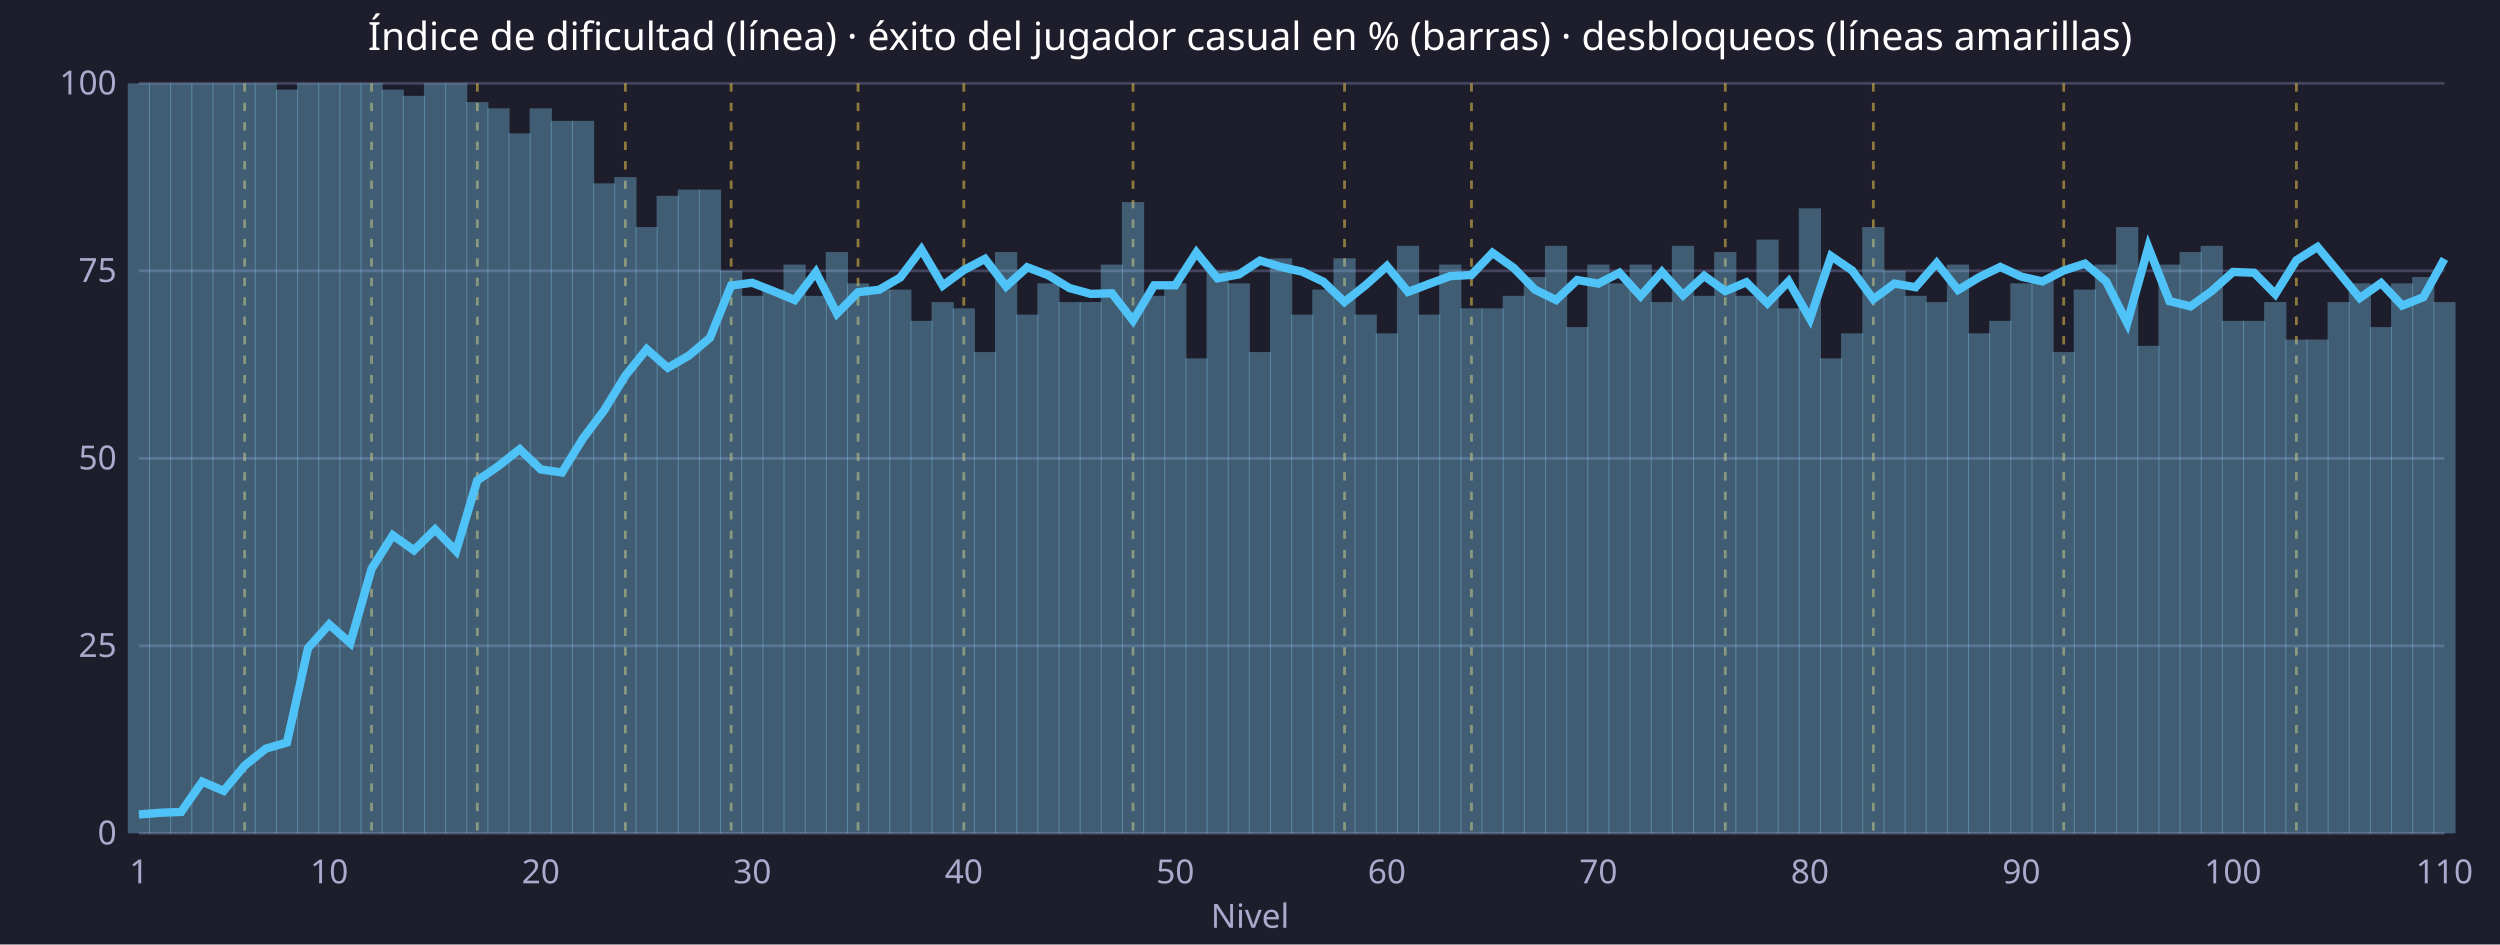
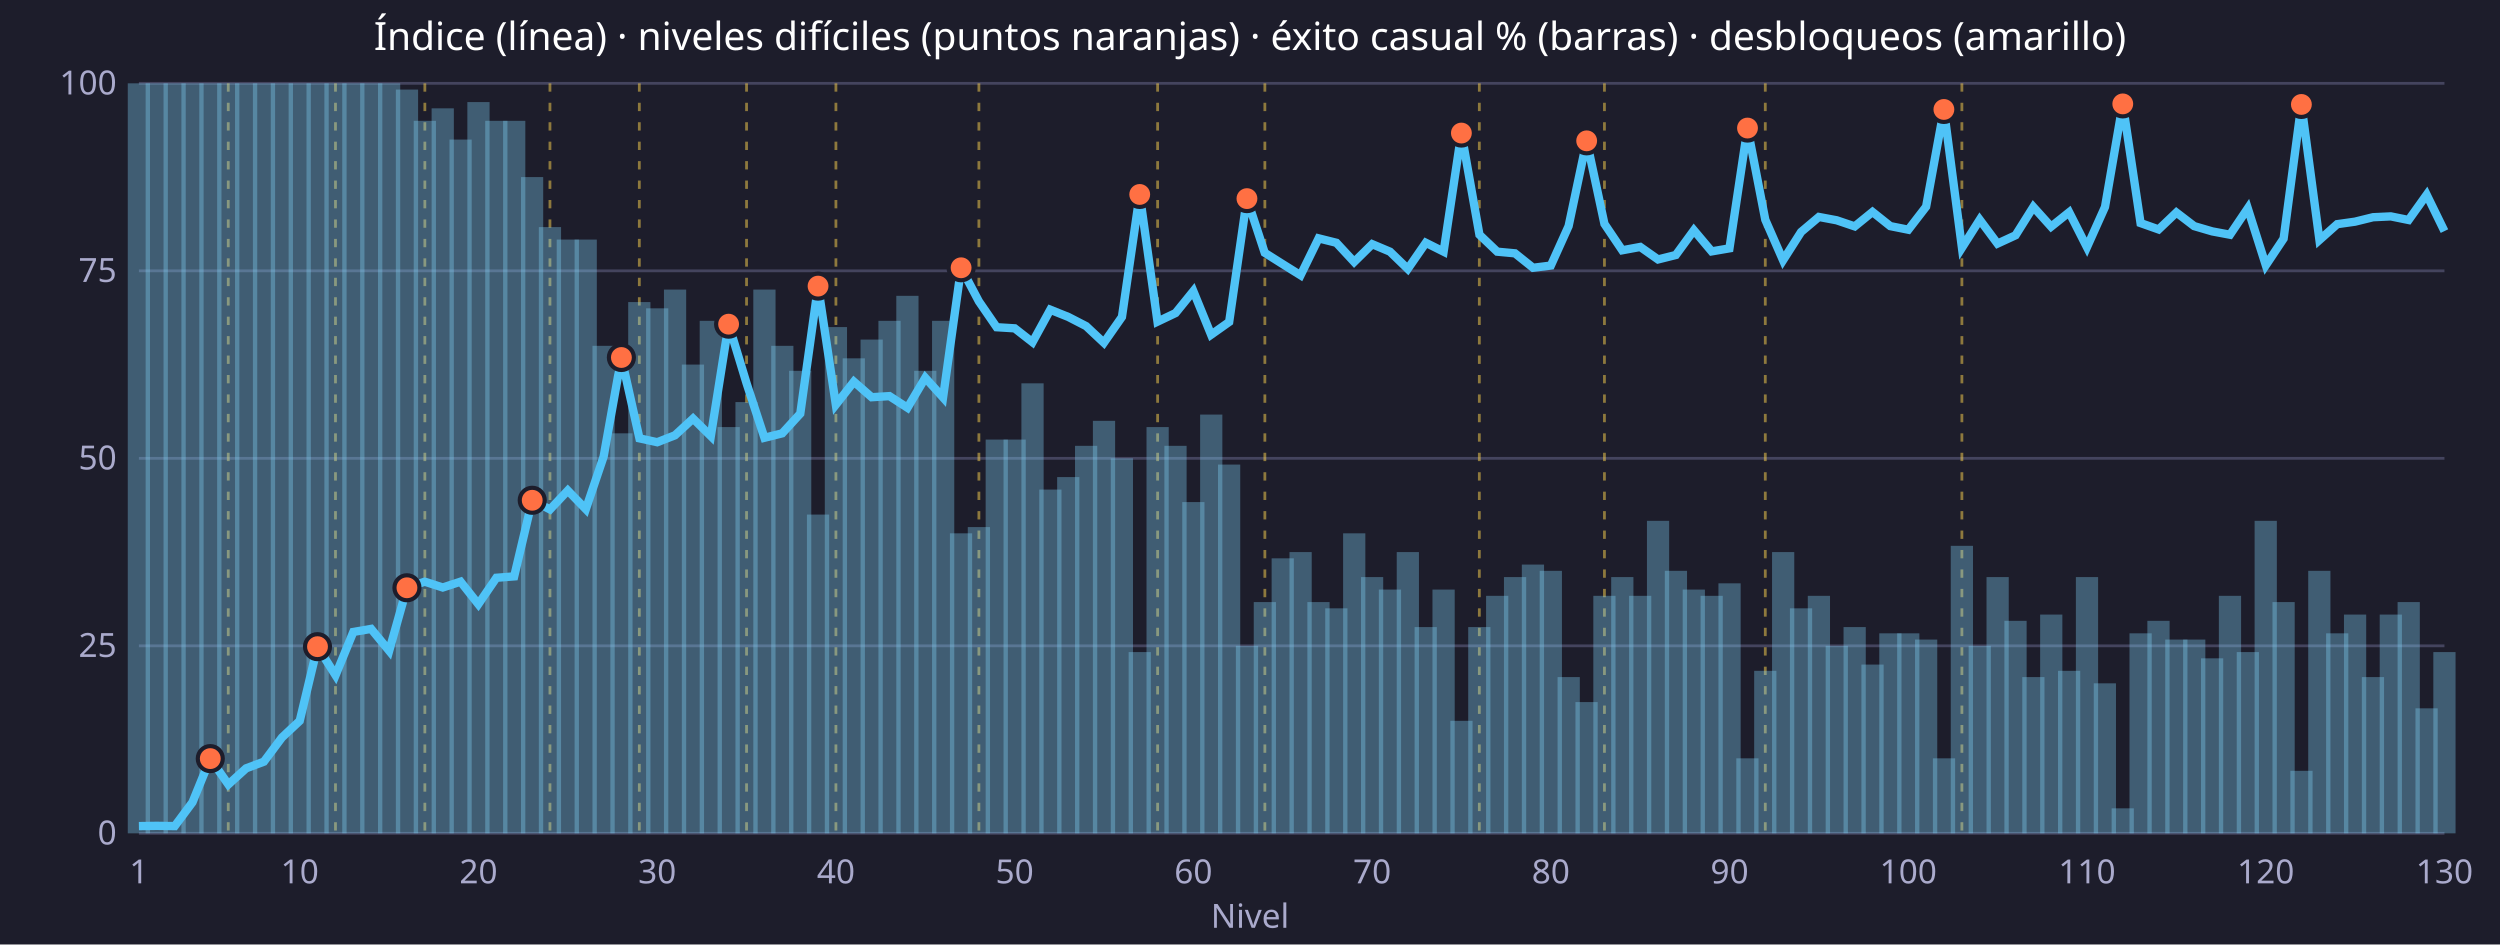
<svg xmlns="http://www.w3.org/2000/svg" width="900" height="340" font-family="sans-serif" font-size="12" fill="#aaaacc">
  <rect width="900" height="340" fill="#1d1d2b" />
  <line x1="50" x2="880" y1="300" y2="300" stroke="#44445e" />
  <text x="42" y="304" text-anchor="end">0</text>
  <line x1="50" x2="880" y1="232.5" y2="232.5" stroke="#44445e" />
  <text x="42" y="236.5" text-anchor="end">25</text>
  <line x1="50" x2="880" y1="165" y2="165" stroke="#44445e" />
  <text x="42" y="169" text-anchor="end">50</text>
  <line x1="50" x2="880" y1="97.5" y2="97.5" stroke="#44445e" />
  <text x="42" y="101.5" text-anchor="end">75</text>
  <line x1="50" x2="880" y1="30" y2="30" stroke="#44445e" />
  <text x="42" y="34" text-anchor="end">100</text>
-   <line x1="88.073" x2="88.073" y1="30" y2="300" stroke="#ffd54f" stroke-dasharray="3 4" opacity="0.5" />
-   <line x1="133.761" x2="133.761" y1="30" y2="300" stroke="#ffd54f" stroke-dasharray="3 4" opacity="0.5" />
-   <line x1="171.835" x2="171.835" y1="30" y2="300" stroke="#ffd54f" stroke-dasharray="3 4" opacity="0.5" />
-   <line x1="225.138" x2="225.138" y1="30" y2="300" stroke="#ffd54f" stroke-dasharray="3 4" opacity="0.5" />
-   <line x1="263.211" x2="263.211" y1="30" y2="300" stroke="#ffd54f" stroke-dasharray="3 4" opacity="0.5" />
-   <line x1="308.899" x2="308.899" y1="30" y2="300" stroke="#ffd54f" stroke-dasharray="3 4" opacity="0.5" />
-   <line x1="346.972" x2="346.972" y1="30" y2="300" stroke="#ffd54f" stroke-dasharray="3 4" opacity="0.5" />
-   <line x1="407.89" x2="407.89" y1="30" y2="300" stroke="#ffd54f" stroke-dasharray="3 4" opacity="0.5" />
-   <line x1="484.037" x2="484.037" y1="30" y2="300" stroke="#ffd54f" stroke-dasharray="3 4" opacity="0.5" />
-   <line x1="529.725" x2="529.725" y1="30" y2="300" stroke="#ffd54f" stroke-dasharray="3 4" opacity="0.5" />
-   <line x1="621.101" x2="621.101" y1="30" y2="300" stroke="#ffd54f" stroke-dasharray="3 4" opacity="0.5" />
-   <line x1="674.404" x2="674.404" y1="30" y2="300" stroke="#ffd54f" stroke-dasharray="3 4" opacity="0.5" />
-   <line x1="742.936" x2="742.936" y1="30" y2="300" stroke="#ffd54f" stroke-dasharray="3 4" opacity="0.5" />
-   <line x1="826.697" x2="826.697" y1="30" y2="300" stroke="#ffd54f" stroke-dasharray="3 4" opacity="0.5" />
+   <line x1="82.171" x2="82.171" y1="30" y2="300" stroke="#ffd54f" stroke-dasharray="3 4" opacity="0.5" />
+   <line x1="120.775" x2="120.775" y1="30" y2="300" stroke="#ffd54f" stroke-dasharray="3 4" opacity="0.5" />
+   <line x1="152.946" x2="152.946" y1="30" y2="300" stroke="#ffd54f" stroke-dasharray="3 4" opacity="0.5" />
+   <line x1="197.984" x2="197.984" y1="30" y2="300" stroke="#ffd54f" stroke-dasharray="3 4" opacity="0.5" />
+   <line x1="230.155" x2="230.155" y1="30" y2="300" stroke="#ffd54f" stroke-dasharray="3 4" opacity="0.5" />
+   <line x1="268.76" x2="268.76" y1="30" y2="300" stroke="#ffd54f" stroke-dasharray="3 4" opacity="0.5" />
+   <line x1="300.93" x2="300.93" y1="30" y2="300" stroke="#ffd54f" stroke-dasharray="3 4" opacity="0.5" />
+   <line x1="352.403" x2="352.403" y1="30" y2="300" stroke="#ffd54f" stroke-dasharray="3 4" opacity="0.5" />
+   <line x1="416.744" x2="416.744" y1="30" y2="300" stroke="#ffd54f" stroke-dasharray="3 4" opacity="0.5" />
+   <line x1="455.349" x2="455.349" y1="30" y2="300" stroke="#ffd54f" stroke-dasharray="3 4" opacity="0.5" />
+   <line x1="532.558" x2="532.558" y1="30" y2="300" stroke="#ffd54f" stroke-dasharray="3 4" opacity="0.5" />
+   <line x1="577.597" x2="577.597" y1="30" y2="300" stroke="#ffd54f" stroke-dasharray="3 4" opacity="0.5" />
+   <line x1="635.504" x2="635.504" y1="30" y2="300" stroke="#ffd54f" stroke-dasharray="3 4" opacity="0.5" />
+   <line x1="706.279" x2="706.279" y1="30" y2="300" stroke="#ffd54f" stroke-dasharray="3 4" opacity="0.5" />
  <rect x="46" y="30" width="8" height="270" fill="#81d4fa" opacity="0.35" />
-   <rect x="53.615" y="30" width="8" height="270" fill="#81d4fa" opacity="0.35" />
-   <rect x="61.229" y="30" width="8" height="270" fill="#81d4fa" opacity="0.35" />
-   <rect x="68.844" y="30" width="8" height="270" fill="#81d4fa" opacity="0.35" />
-   <rect x="76.459" y="30" width="8" height="270" fill="#81d4fa" opacity="0.35" />
-   <rect x="84.073" y="30" width="8" height="270" fill="#81d4fa" opacity="0.35" />
-   <rect x="91.688" y="30" width="8" height="270" fill="#81d4fa" opacity="0.35" />
-   <rect x="99.303" y="32.25" width="8" height="267.75" fill="#81d4fa" opacity="0.35" />
-   <rect x="106.917" y="30" width="8" height="270" fill="#81d4fa" opacity="0.35" />
-   <rect x="114.532" y="30" width="8" height="270" fill="#81d4fa" opacity="0.35" />
-   <rect x="122.147" y="30" width="8" height="270" fill="#81d4fa" opacity="0.35" />
-   <rect x="129.761" y="30" width="8" height="270" fill="#81d4fa" opacity="0.35" />
-   <rect x="137.376" y="32.25" width="8" height="267.75" fill="#81d4fa" opacity="0.35" />
-   <rect x="144.991" y="34.5" width="8" height="265.5" fill="#81d4fa" opacity="0.35" />
-   <rect x="152.606" y="30" width="8" height="270" fill="#81d4fa" opacity="0.35" />
-   <rect x="160.22" y="30" width="8" height="270" fill="#81d4fa" opacity="0.35" />
-   <rect x="167.835" y="36.75" width="8" height="263.25" fill="#81d4fa" opacity="0.35" />
-   <rect x="175.45" y="39" width="8" height="261" fill="#81d4fa" opacity="0.35" />
-   <rect x="183.064" y="48" width="8" height="252" fill="#81d4fa" opacity="0.35" />
-   <rect x="190.679" y="39" width="8" height="261" fill="#81d4fa" opacity="0.35" />
-   <rect x="198.294" y="43.5" width="8" height="256.5" fill="#81d4fa" opacity="0.35" />
-   <rect x="205.908" y="43.5" width="8" height="256.5" fill="#81d4fa" opacity="0.35" />
-   <rect x="213.523" y="66" width="8" height="234" fill="#81d4fa" opacity="0.35" />
-   <rect x="221.138" y="63.75" width="8" height="236.25" fill="#81d4fa" opacity="0.35" />
-   <rect x="228.752" y="81.75" width="8" height="218.25" fill="#81d4fa" opacity="0.35" />
-   <rect x="236.367" y="70.5" width="8" height="229.5" fill="#81d4fa" opacity="0.35" />
-   <rect x="243.982" y="68.25" width="8" height="231.75" fill="#81d4fa" opacity="0.35" />
-   <rect x="251.596" y="68.25" width="8" height="231.75" fill="#81d4fa" opacity="0.35" />
-   <rect x="259.211" y="97.5" width="8" height="202.5" fill="#81d4fa" opacity="0.35" />
-   <rect x="266.826" y="106.5" width="8" height="193.5" fill="#81d4fa" opacity="0.35" />
-   <rect x="274.44" y="104.25" width="8" height="195.75" fill="#81d4fa" opacity="0.35" />
-   <rect x="282.055" y="95.25" width="8" height="204.75" fill="#81d4fa" opacity="0.35" />
-   <rect x="289.67" y="106.5" width="8" height="193.5" fill="#81d4fa" opacity="0.35" />
-   <rect x="297.284" y="90.75" width="8" height="209.25" fill="#81d4fa" opacity="0.35" />
-   <rect x="304.899" y="102" width="8" height="198" fill="#81d4fa" opacity="0.35" />
-   <rect x="312.514" y="104.25" width="8" height="195.75" fill="#81d4fa" opacity="0.35" />
-   <rect x="320.128" y="104.25" width="8" height="195.75" fill="#81d4fa" opacity="0.35" />
-   <rect x="327.743" y="115.5" width="8" height="184.5" fill="#81d4fa" opacity="0.35" />
-   <rect x="335.358" y="108.75" width="8" height="191.25" fill="#81d4fa" opacity="0.35" />
-   <rect x="342.972" y="111" width="8" height="189" fill="#81d4fa" opacity="0.35" />
-   <rect x="350.587" y="126.75" width="8" height="173.25" fill="#81d4fa" opacity="0.35" />
-   <rect x="358.202" y="90.75" width="8" height="209.25" fill="#81d4fa" opacity="0.35" />
-   <rect x="365.817" y="113.25" width="8" height="186.75" fill="#81d4fa" opacity="0.35" />
-   <rect x="373.431" y="102" width="8" height="198" fill="#81d4fa" opacity="0.35" />
-   <rect x="381.046" y="108.75" width="8" height="191.25" fill="#81d4fa" opacity="0.35" />
-   <rect x="388.661" y="108.75" width="8" height="191.25" fill="#81d4fa" opacity="0.35" />
-   <rect x="396.275" y="95.25" width="8" height="204.75" fill="#81d4fa" opacity="0.35" />
-   <rect x="403.89" y="72.75" width="8" height="227.25" fill="#81d4fa" opacity="0.35" />
-   <rect x="411.505" y="106.5" width="8" height="193.5" fill="#81d4fa" opacity="0.35" />
-   <rect x="419.119" y="102" width="8" height="198" fill="#81d4fa" opacity="0.35" />
-   <rect x="426.734" y="129" width="8" height="171" fill="#81d4fa" opacity="0.35" />
-   <rect x="434.349" y="97.5" width="8" height="202.5" fill="#81d4fa" opacity="0.35" />
-   <rect x="441.963" y="102" width="8" height="198" fill="#81d4fa" opacity="0.35" />
-   <rect x="449.578" y="126.75" width="8" height="173.25" fill="#81d4fa" opacity="0.35" />
-   <rect x="457.193" y="93" width="8" height="207" fill="#81d4fa" opacity="0.35" />
-   <rect x="464.807" y="113.25" width="8" height="186.75" fill="#81d4fa" opacity="0.35" />
-   <rect x="472.422" y="104.25" width="8" height="195.75" fill="#81d4fa" opacity="0.35" />
-   <rect x="480.037" y="93" width="8" height="207" fill="#81d4fa" opacity="0.35" />
-   <rect x="487.651" y="113.25" width="8" height="186.75" fill="#81d4fa" opacity="0.35" />
-   <rect x="495.266" y="120" width="8" height="180" fill="#81d4fa" opacity="0.35" />
-   <rect x="502.881" y="88.5" width="8" height="211.5" fill="#81d4fa" opacity="0.35" />
-   <rect x="510.495" y="113.25" width="8" height="186.75" fill="#81d4fa" opacity="0.35" />
-   <rect x="518.11" y="95.25" width="8" height="204.75" fill="#81d4fa" opacity="0.35" />
-   <rect x="525.725" y="111" width="8" height="189" fill="#81d4fa" opacity="0.35" />
-   <rect x="533.339" y="111" width="8" height="189" fill="#81d4fa" opacity="0.35" />
-   <rect x="540.954" y="106.5" width="8" height="193.5" fill="#81d4fa" opacity="0.35" />
-   <rect x="548.569" y="99.75" width="8" height="200.25" fill="#81d4fa" opacity="0.35" />
-   <rect x="556.183" y="88.5" width="8" height="211.5" fill="#81d4fa" opacity="0.35" />
-   <rect x="563.798" y="117.75" width="8" height="182.25" fill="#81d4fa" opacity="0.35" />
-   <rect x="571.413" y="95.25" width="8" height="204.75" fill="#81d4fa" opacity="0.35" />
-   <rect x="579.028" y="102" width="8" height="198" fill="#81d4fa" opacity="0.35" />
-   <rect x="586.642" y="95.25" width="8" height="204.75" fill="#81d4fa" opacity="0.35" />
-   <rect x="594.257" y="108.75" width="8" height="191.25" fill="#81d4fa" opacity="0.35" />
-   <rect x="601.872" y="88.5" width="8" height="211.5" fill="#81d4fa" opacity="0.35" />
-   <rect x="609.486" y="106.5" width="8" height="193.5" fill="#81d4fa" opacity="0.35" />
-   <rect x="617.101" y="90.75" width="8" height="209.25" fill="#81d4fa" opacity="0.35" />
-   <rect x="624.716" y="106.5" width="8" height="193.5" fill="#81d4fa" opacity="0.35" />
-   <rect x="632.33" y="86.25" width="8" height="213.75" fill="#81d4fa" opacity="0.35" />
-   <rect x="639.945" y="111" width="8" height="189" fill="#81d4fa" opacity="0.35" />
-   <rect x="647.56" y="75" width="8" height="225" fill="#81d4fa" opacity="0.35" />
-   <rect x="655.174" y="129" width="8" height="171" fill="#81d4fa" opacity="0.35" />
-   <rect x="662.789" y="120" width="8" height="180" fill="#81d4fa" opacity="0.35" />
-   <rect x="670.404" y="81.75" width="8" height="218.25" fill="#81d4fa" opacity="0.35" />
-   <rect x="678.018" y="97.5" width="8" height="202.5" fill="#81d4fa" opacity="0.35" />
-   <rect x="685.633" y="106.5" width="8" height="193.5" fill="#81d4fa" opacity="0.35" />
-   <rect x="693.248" y="108.75" width="8" height="191.25" fill="#81d4fa" opacity="0.35" />
-   <rect x="700.862" y="95.25" width="8" height="204.75" fill="#81d4fa" opacity="0.35" />
-   <rect x="708.477" y="120" width="8" height="180" fill="#81d4fa" opacity="0.35" />
-   <rect x="716.092" y="115.5" width="8" height="184.5" fill="#81d4fa" opacity="0.35" />
-   <rect x="723.706" y="102" width="8" height="198" fill="#81d4fa" opacity="0.35" />
-   <rect x="731.321" y="99.75" width="8" height="200.25" fill="#81d4fa" opacity="0.35" />
-   <rect x="738.936" y="126.75" width="8" height="173.25" fill="#81d4fa" opacity="0.35" />
-   <rect x="746.55" y="104.25" width="8" height="195.75" fill="#81d4fa" opacity="0.35" />
-   <rect x="754.165" y="95.25" width="8" height="204.75" fill="#81d4fa" opacity="0.35" />
-   <rect x="761.78" y="81.75" width="8" height="218.25" fill="#81d4fa" opacity="0.35" />
-   <rect x="769.394" y="124.5" width="8" height="175.5" fill="#81d4fa" opacity="0.35" />
-   <rect x="777.009" y="95.25" width="8" height="204.75" fill="#81d4fa" opacity="0.35" />
-   <rect x="784.624" y="90.75" width="8" height="209.25" fill="#81d4fa" opacity="0.35" />
-   <rect x="792.239" y="88.5" width="8" height="211.5" fill="#81d4fa" opacity="0.35" />
-   <rect x="799.853" y="115.5" width="8" height="184.5" fill="#81d4fa" opacity="0.35" />
-   <rect x="807.468" y="115.5" width="8" height="184.5" fill="#81d4fa" opacity="0.35" />
-   <rect x="815.083" y="108.75" width="8" height="191.25" fill="#81d4fa" opacity="0.35" />
-   <rect x="822.697" y="122.25" width="8" height="177.75" fill="#81d4fa" opacity="0.35" />
-   <rect x="830.312" y="122.25" width="8" height="177.75" fill="#81d4fa" opacity="0.35" />
-   <rect x="837.927" y="108.75" width="8" height="191.25" fill="#81d4fa" opacity="0.35" />
-   <rect x="845.541" y="102" width="8" height="198" fill="#81d4fa" opacity="0.35" />
-   <rect x="853.156" y="117.75" width="8" height="182.25" fill="#81d4fa" opacity="0.35" />
-   <rect x="860.771" y="102" width="8" height="198" fill="#81d4fa" opacity="0.35" />
-   <rect x="868.385" y="99.75" width="8" height="200.25" fill="#81d4fa" opacity="0.35" />
-   <rect x="876" y="108.75" width="8" height="191.25" fill="#81d4fa" opacity="0.35" />
-   <polyline points="50.0,293.2 57.6,292.6 65.2,292.3 72.8,281.4 80.5,284.7 88.1,275.6 95.7,269.5 103.3,267.3 110.9,233.3 118.5,224.8 126.1,231.5 133.8,204.7 141.4,192.7 149.0,198.1 156.6,190.6 164.2,198.4 171.8,173.0 179.4,167.8 187.1,161.7 194.7,169.0 202.3,170.1 209.9,157.8 217.5,147.7 225.1,135.3 232.8,125.7 240.4,132.4 248.0,128.0 255.6,121.6 263.2,102.8 270.8,101.8 278.4,104.8 286.1,108.0 293.7,98.0 301.3,112.9 308.9,105.2 316.5,104.3 324.1,99.9 331.7,89.8 339.4,102.8 347.0,97.2 354.6,93.2 362.2,103.1 369.8,96.2 377.4,99.1 385.0,103.7 392.7,105.8 400.3,105.6 407.9,115.4 415.5,102.7 423.1,102.7 430.7,90.9 438.3,100.2 446.0,98.8 453.6,93.8 461.2,96.1 468.8,97.8 476.4,101.4 484.0,108.7 491.7,102.6 499.3,95.8 506.9,105.1 514.5,102.2 522.1,99.4 529.7,99.0 537.3,91.0 545.0,96.5 552.6,104.3 560.2,108.0 567.8,100.8 575.4,102.1 583.0,98.2 590.6,106.6 598.3,97.9 605.9,106.3 613.5,99.3 621.1,104.8 628.7,101.6 636.3,109.2 643.9,101.3 651.6,114.8 659.2,92.2 666.8,97.4 674.4,107.7 682.0,102.1 689.6,103.4 697.2,94.7 704.9,104.4 712.5,99.8 720.1,96.1 727.7,99.6 735.3,101.3 742.9,97.4 750.6,94.9 758.2,101.3 765.8,116.3 773.4,89.0 781.0,108.4 788.6,110.3 796.2,104.8 803.9,97.9 811.5,98.2 819.1,105.9 826.7,93.7 834.3,88.9 841.9,98.0 849.5,107.3 857.2,101.9 864.8,110.0 872.4,107.0 880.0,93.2" fill="none" stroke="#4fc3f7" stroke-width="3" />
+   <rect x="52.434" y="30" width="8" height="270" fill="#81d4fa" opacity="0.35" />
+   <rect x="58.868" y="30" width="8" height="270" fill="#81d4fa" opacity="0.35" />
+   <rect x="65.302" y="30" width="8" height="270" fill="#81d4fa" opacity="0.35" />
+   <rect x="71.736" y="30" width="8" height="270" fill="#81d4fa" opacity="0.35" />
+   <rect x="78.171" y="30" width="8" height="270" fill="#81d4fa" opacity="0.35" />
+   <rect x="84.605" y="30" width="8" height="270" fill="#81d4fa" opacity="0.35" />
+   <rect x="91.039" y="30" width="8" height="270" fill="#81d4fa" opacity="0.35" />
+   <rect x="97.473" y="30" width="8" height="270" fill="#81d4fa" opacity="0.35" />
+   <rect x="103.907" y="30" width="8" height="270" fill="#81d4fa" opacity="0.35" />
+   <rect x="110.341" y="30" width="8" height="270" fill="#81d4fa" opacity="0.35" />
+   <rect x="116.775" y="30" width="8" height="270" fill="#81d4fa" opacity="0.35" />
+   <rect x="123.209" y="30" width="8" height="270" fill="#81d4fa" opacity="0.35" />
+   <rect x="129.643" y="30" width="8" height="270" fill="#81d4fa" opacity="0.35" />
+   <rect x="136.078" y="30" width="8" height="270" fill="#81d4fa" opacity="0.35" />
+   <rect x="142.512" y="32.25" width="8" height="267.75" fill="#81d4fa" opacity="0.35" />
+   <rect x="148.946" y="43.5" width="8" height="256.5" fill="#81d4fa" opacity="0.35" />
+   <rect x="155.38" y="39" width="8" height="261" fill="#81d4fa" opacity="0.35" />
+   <rect x="161.814" y="50.25" width="8" height="249.75" fill="#81d4fa" opacity="0.35" />
+   <rect x="168.248" y="36.75" width="8" height="263.25" fill="#81d4fa" opacity="0.35" />
+   <rect x="174.682" y="43.5" width="8" height="256.5" fill="#81d4fa" opacity="0.35" />
+   <rect x="181.116" y="43.5" width="8" height="256.5" fill="#81d4fa" opacity="0.35" />
+   <rect x="187.55" y="63.75" width="8" height="236.25" fill="#81d4fa" opacity="0.35" />
+   <rect x="193.984" y="81.75" width="8" height="218.25" fill="#81d4fa" opacity="0.35" />
+   <rect x="200.419" y="86.25" width="8" height="213.75" fill="#81d4fa" opacity="0.35" />
+   <rect x="206.853" y="86.25" width="8" height="213.75" fill="#81d4fa" opacity="0.35" />
+   <rect x="213.287" y="124.5" width="8" height="175.5" fill="#81d4fa" opacity="0.35" />
+   <rect x="219.721" y="156" width="8" height="144" fill="#81d4fa" opacity="0.35" />
+   <rect x="226.155" y="108.75" width="8" height="191.25" fill="#81d4fa" opacity="0.35" />
+   <rect x="232.589" y="111" width="8" height="189" fill="#81d4fa" opacity="0.35" />
+   <rect x="239.023" y="104.25" width="8" height="195.75" fill="#81d4fa" opacity="0.35" />
+   <rect x="245.457" y="131.25" width="8" height="168.75" fill="#81d4fa" opacity="0.35" />
+   <rect x="251.891" y="115.5" width="8" height="184.5" fill="#81d4fa" opacity="0.35" />
+   <rect x="258.326" y="153.75" width="8" height="146.25" fill="#81d4fa" opacity="0.35" />
+   <rect x="264.76" y="144.75" width="8" height="155.25" fill="#81d4fa" opacity="0.35" />
+   <rect x="271.194" y="104.25" width="8" height="195.75" fill="#81d4fa" opacity="0.35" />
+   <rect x="277.628" y="124.5" width="8" height="175.5" fill="#81d4fa" opacity="0.35" />
+   <rect x="284.062" y="133.5" width="8" height="166.5" fill="#81d4fa" opacity="0.35" />
+   <rect x="290.496" y="185.25" width="8" height="114.75" fill="#81d4fa" opacity="0.35" />
+   <rect x="296.93" y="117.75" width="8" height="182.25" fill="#81d4fa" opacity="0.35" />
+   <rect x="303.364" y="129" width="8" height="171" fill="#81d4fa" opacity="0.35" />
+   <rect x="309.798" y="122.25" width="8" height="177.75" fill="#81d4fa" opacity="0.35" />
+   <rect x="316.233" y="115.5" width="8" height="184.5" fill="#81d4fa" opacity="0.35" />
+   <rect x="322.667" y="106.5" width="8" height="193.5" fill="#81d4fa" opacity="0.35" />
+   <rect x="329.101" y="133.5" width="8" height="166.5" fill="#81d4fa" opacity="0.35" />
+   <rect x="335.535" y="115.5" width="8" height="184.5" fill="#81d4fa" opacity="0.35" />
+   <rect x="341.969" y="192" width="8" height="108" fill="#81d4fa" opacity="0.35" />
+   <rect x="348.403" y="189.75" width="8" height="110.25" fill="#81d4fa" opacity="0.35" />
+   <rect x="354.837" y="158.25" width="8" height="141.75" fill="#81d4fa" opacity="0.35" />
+   <rect x="361.271" y="158.25" width="8" height="141.75" fill="#81d4fa" opacity="0.35" />
+   <rect x="367.705" y="138" width="8" height="162" fill="#81d4fa" opacity="0.35" />
+   <rect x="374.14" y="176.25" width="8" height="123.75" fill="#81d4fa" opacity="0.35" />
+   <rect x="380.574" y="171.75" width="8" height="128.25" fill="#81d4fa" opacity="0.35" />
+   <rect x="387.008" y="160.5" width="8" height="139.5" fill="#81d4fa" opacity="0.35" />
+   <rect x="393.442" y="151.5" width="8" height="148.5" fill="#81d4fa" opacity="0.35" />
+   <rect x="399.876" y="165" width="8" height="135" fill="#81d4fa" opacity="0.35" />
+   <rect x="406.31" y="234.75" width="8" height="65.25" fill="#81d4fa" opacity="0.35" />
+   <rect x="412.744" y="153.75" width="8" height="146.25" fill="#81d4fa" opacity="0.35" />
+   <rect x="419.178" y="160.5" width="8" height="139.5" fill="#81d4fa" opacity="0.35" />
+   <rect x="425.612" y="180.75" width="8" height="119.25" fill="#81d4fa" opacity="0.35" />
+   <rect x="432.047" y="149.25" width="8" height="150.75" fill="#81d4fa" opacity="0.35" />
+   <rect x="438.481" y="167.25" width="8" height="132.75" fill="#81d4fa" opacity="0.35" />
+   <rect x="444.915" y="232.5" width="8" height="67.5" fill="#81d4fa" opacity="0.35" />
+   <rect x="451.349" y="216.75" width="8" height="83.25" fill="#81d4fa" opacity="0.35" />
+   <rect x="457.783" y="201" width="8" height="99" fill="#81d4fa" opacity="0.35" />
+   <rect x="464.217" y="198.75" width="8" height="101.25" fill="#81d4fa" opacity="0.35" />
+   <rect x="470.651" y="216.75" width="8" height="83.25" fill="#81d4fa" opacity="0.35" />
+   <rect x="477.085" y="219" width="8" height="81" fill="#81d4fa" opacity="0.35" />
+   <rect x="483.519" y="192" width="8" height="108" fill="#81d4fa" opacity="0.35" />
+   <rect x="489.953" y="207.75" width="8" height="92.25" fill="#81d4fa" opacity="0.35" />
+   <rect x="496.388" y="212.25" width="8" height="87.75" fill="#81d4fa" opacity="0.35" />
+   <rect x="502.822" y="198.75" width="8" height="101.25" fill="#81d4fa" opacity="0.35" />
+   <rect x="509.256" y="225.75" width="8" height="74.25" fill="#81d4fa" opacity="0.35" />
+   <rect x="515.69" y="212.25" width="8" height="87.75" fill="#81d4fa" opacity="0.35" />
+   <rect x="522.124" y="259.5" width="8" height="40.5" fill="#81d4fa" opacity="0.35" />
+   <rect x="528.558" y="225.75" width="8" height="74.25" fill="#81d4fa" opacity="0.35" />
+   <rect x="534.992" y="214.5" width="8" height="85.5" fill="#81d4fa" opacity="0.35" />
+   <rect x="541.426" y="207.75" width="8" height="92.25" fill="#81d4fa" opacity="0.35" />
+   <rect x="547.86" y="203.25" width="8" height="96.75" fill="#81d4fa" opacity="0.35" />
+   <rect x="554.295" y="205.5" width="8" height="94.5" fill="#81d4fa" opacity="0.35" />
+   <rect x="560.729" y="243.75" width="8" height="56.25" fill="#81d4fa" opacity="0.35" />
+   <rect x="567.163" y="252.75" width="8" height="47.25" fill="#81d4fa" opacity="0.35" />
+   <rect x="573.597" y="214.5" width="8" height="85.5" fill="#81d4fa" opacity="0.35" />
+   <rect x="580.031" y="207.75" width="8" height="92.25" fill="#81d4fa" opacity="0.35" />
+   <rect x="586.465" y="214.5" width="8" height="85.5" fill="#81d4fa" opacity="0.35" />
+   <rect x="592.899" y="187.5" width="8" height="112.5" fill="#81d4fa" opacity="0.35" />
+   <rect x="599.333" y="205.5" width="8" height="94.5" fill="#81d4fa" opacity="0.35" />
+   <rect x="605.767" y="212.25" width="8" height="87.75" fill="#81d4fa" opacity="0.35" />
+   <rect x="612.202" y="214.5" width="8" height="85.5" fill="#81d4fa" opacity="0.35" />
+   <rect x="618.636" y="210" width="8" height="90" fill="#81d4fa" opacity="0.35" />
+   <rect x="625.07" y="273" width="8" height="27" fill="#81d4fa" opacity="0.35" />
+   <rect x="631.504" y="241.5" width="8" height="58.5" fill="#81d4fa" opacity="0.35" />
+   <rect x="637.938" y="198.75" width="8" height="101.25" fill="#81d4fa" opacity="0.35" />
+   <rect x="644.372" y="219" width="8" height="81" fill="#81d4fa" opacity="0.35" />
+   <rect x="650.806" y="214.5" width="8" height="85.5" fill="#81d4fa" opacity="0.35" />
+   <rect x="657.24" y="232.5" width="8" height="67.5" fill="#81d4fa" opacity="0.35" />
+   <rect x="663.674" y="225.75" width="8" height="74.25" fill="#81d4fa" opacity="0.35" />
+   <rect x="670.109" y="239.25" width="8" height="60.75" fill="#81d4fa" opacity="0.35" />
+   <rect x="676.543" y="228" width="8" height="72" fill="#81d4fa" opacity="0.35" />
+   <rect x="682.977" y="228" width="8" height="72" fill="#81d4fa" opacity="0.35" />
+   <rect x="689.411" y="230.25" width="8" height="69.75" fill="#81d4fa" opacity="0.35" />
+   <rect x="695.845" y="273" width="8" height="27" fill="#81d4fa" opacity="0.35" />
+   <rect x="702.279" y="196.5" width="8" height="103.5" fill="#81d4fa" opacity="0.35" />
+   <rect x="708.713" y="232.5" width="8" height="67.5" fill="#81d4fa" opacity="0.35" />
+   <rect x="715.147" y="207.75" width="8" height="92.25" fill="#81d4fa" opacity="0.35" />
+   <rect x="721.581" y="223.5" width="8" height="76.5" fill="#81d4fa" opacity="0.35" />
+   <rect x="728.016" y="243.75" width="8" height="56.25" fill="#81d4fa" opacity="0.35" />
+   <rect x="734.45" y="221.25" width="8" height="78.75" fill="#81d4fa" opacity="0.35" />
+   <rect x="740.884" y="241.5" width="8" height="58.5" fill="#81d4fa" opacity="0.35" />
+   <rect x="747.318" y="207.75" width="8" height="92.25" fill="#81d4fa" opacity="0.35" />
+   <rect x="753.752" y="246" width="8" height="54" fill="#81d4fa" opacity="0.35" />
+   <rect x="760.186" y="291" width="8" height="9" fill="#81d4fa" opacity="0.35" />
+   <rect x="766.62" y="228" width="8" height="72" fill="#81d4fa" opacity="0.35" />
+   <rect x="773.054" y="223.5" width="8" height="76.5" fill="#81d4fa" opacity="0.35" />
+   <rect x="779.488" y="230.25" width="8" height="69.75" fill="#81d4fa" opacity="0.35" />
+   <rect x="785.922" y="230.25" width="8" height="69.75" fill="#81d4fa" opacity="0.35" />
+   <rect x="792.357" y="237" width="8" height="63" fill="#81d4fa" opacity="0.35" />
+   <rect x="798.791" y="214.5" width="8" height="85.5" fill="#81d4fa" opacity="0.35" />
+   <rect x="805.225" y="234.75" width="8" height="65.25" fill="#81d4fa" opacity="0.35" />
+   <rect x="811.659" y="187.5" width="8" height="112.5" fill="#81d4fa" opacity="0.35" />
+   <rect x="818.093" y="216.75" width="8" height="83.25" fill="#81d4fa" opacity="0.35" />
+   <rect x="824.527" y="277.5" width="8" height="22.5" fill="#81d4fa" opacity="0.35" />
+   <rect x="830.961" y="205.5" width="8" height="94.5" fill="#81d4fa" opacity="0.35" />
+   <rect x="837.395" y="228" width="8" height="72" fill="#81d4fa" opacity="0.35" />
+   <rect x="843.829" y="221.25" width="8" height="78.75" fill="#81d4fa" opacity="0.35" />
+   <rect x="850.264" y="243.75" width="8" height="56.25" fill="#81d4fa" opacity="0.35" />
+   <rect x="856.698" y="221.25" width="8" height="78.75" fill="#81d4fa" opacity="0.35" />
+   <rect x="863.132" y="216.75" width="8" height="83.25" fill="#81d4fa" opacity="0.35" />
+   <rect x="869.566" y="255" width="8" height="45" fill="#81d4fa" opacity="0.35" />
+   <rect x="876" y="234.75" width="8" height="65.25" fill="#81d4fa" opacity="0.35" />
+   <polyline points="50.0,297.4 56.4,297.3 62.9,297.4 69.3,288.8 75.7,273.1 82.2,282.4 88.6,276.6 95.0,274.2 101.5,265.5 107.9,259.5 114.3,232.8 120.8,243.1 127.2,227.5 133.6,226.4 140.1,234.3 146.5,211.6 152.9,209.4 159.4,211.5 165.8,209.4 172.2,217.5 178.7,208.0 185.1,207.5 191.6,180.1 198.0,183.4 204.4,176.6 210.9,183.3 217.3,164.4 223.7,128.7 230.2,157.8 236.6,159.2 243.0,156.7 249.5,150.7 255.9,157.0 262.3,116.7 268.8,138.1 275.2,157.6 281.6,156.0 288.1,148.9 294.5,103.0 300.9,145.7 307.4,137.4 313.8,143.0 320.2,142.6 326.7,146.8 333.1,136.0 339.5,143.1 346.0,96.4 352.4,108.5 358.8,117.8 365.3,118.2 371.7,123.2 378.1,111.5 384.6,114.1 391.0,117.4 397.4,123.4 403.9,114.1 410.3,70.0 416.7,115.8 423.2,112.7 429.6,104.8 436.0,120.5 442.5,115.9 448.9,71.5 455.3,91.0 461.8,95.1 468.2,99.1 474.7,85.8 481.1,87.4 487.5,94.3 494.0,87.9 500.4,90.6 506.8,96.8 513.3,87.4 519.7,90.6 526.1,47.9 532.6,84.5 539.0,90.6 545.4,91.2 551.9,96.4 558.3,95.6 564.7,81.4 571.2,50.7 577.6,80.6 584.0,90.1 590.5,88.9 596.9,93.4 603.3,91.8 609.8,82.9 616.2,90.5 622.6,89.4 629.1,46.1 635.5,79.1 641.9,93.7 648.4,83.5 654.8,78.1 661.2,79.3 667.7,81.5 674.1,76.3 680.5,81.4 687.0,82.7 693.4,74.4 699.8,39.4 706.3,89.2 712.7,79.1 719.1,87.7 725.6,84.7 732.0,74.5 738.4,81.6 744.9,76.4 751.3,89.0 757.8,74.5 764.2,37.4 770.6,80.3 777.1,82.6 783.5,76.5 789.9,81.4 796.4,83.3 802.8,84.5 809.2,75.0 815.7,95.5 822.1,85.9 828.5,37.6 835.0,86.4 841.4,80.7 847.8,79.8 854.3,78.2 860.7,77.9 867.1,79.2 873.6,70.1 880.0,83.2" fill="none" stroke="#4fc3f7" stroke-width="3" />
+   <circle cx="75.7" cy="273.1" r="4.5" fill="#ff7043" stroke="#1d1d2b" stroke-width="1.5" />
+   <circle cx="114.3" cy="232.8" r="4.5" fill="#ff7043" stroke="#1d1d2b" stroke-width="1.5" />
+   <circle cx="146.5" cy="211.6" r="4.5" fill="#ff7043" stroke="#1d1d2b" stroke-width="1.5" />
+   <circle cx="191.6" cy="180.1" r="4.5" fill="#ff7043" stroke="#1d1d2b" stroke-width="1.5" />
+   <circle cx="223.7" cy="128.7" r="4.5" fill="#ff7043" stroke="#1d1d2b" stroke-width="1.5" />
+   <circle cx="262.3" cy="116.7" r="4.5" fill="#ff7043" stroke="#1d1d2b" stroke-width="1.5" />
+   <circle cx="294.5" cy="103.0" r="4.5" fill="#ff7043" stroke="#1d1d2b" stroke-width="1.5" />
+   <circle cx="346.0" cy="96.4" r="4.5" fill="#ff7043" stroke="#1d1d2b" stroke-width="1.5" />
+   <circle cx="410.3" cy="70.0" r="4.5" fill="#ff7043" stroke="#1d1d2b" stroke-width="1.5" />
+   <circle cx="448.9" cy="71.5" r="4.5" fill="#ff7043" stroke="#1d1d2b" stroke-width="1.5" />
+   <circle cx="526.1" cy="47.9" r="4.5" fill="#ff7043" stroke="#1d1d2b" stroke-width="1.5" />
+   <circle cx="571.2" cy="50.7" r="4.5" fill="#ff7043" stroke="#1d1d2b" stroke-width="1.5" />
+   <circle cx="629.1" cy="46.1" r="4.5" fill="#ff7043" stroke="#1d1d2b" stroke-width="1.5" />
+   <circle cx="699.8" cy="39.4" r="4.5" fill="#ff7043" stroke="#1d1d2b" stroke-width="1.5" />
+   <circle cx="764.2" cy="37.4" r="4.5" fill="#ff7043" stroke="#1d1d2b" stroke-width="1.5" />
+   <circle cx="828.5" cy="37.6" r="4.5" fill="#ff7043" stroke="#1d1d2b" stroke-width="1.5" />
  <text x="50" y="318" text-anchor="middle">1</text>
-   <text x="118.532" y="318" text-anchor="middle">10</text>
-   <text x="194.679" y="318" text-anchor="middle">20</text>
-   <text x="270.826" y="318" text-anchor="middle">30</text>
-   <text x="346.972" y="318" text-anchor="middle">40</text>
-   <text x="423.119" y="318" text-anchor="middle">50</text>
-   <text x="499.266" y="318" text-anchor="middle">60</text>
-   <text x="575.413" y="318" text-anchor="middle">70</text>
-   <text x="651.56" y="318" text-anchor="middle">80</text>
-   <text x="727.706" y="318" text-anchor="middle">90</text>
-   <text x="803.853" y="318" text-anchor="middle">100</text>
-   <text x="880" y="318" text-anchor="middle">110</text>
-   <text x="450" y="18" text-anchor="middle" fill="#ffffff" font-size="14">Índice de dificultad (línea) · éxito del jugador casual en % (barras) · desbloqueos (líneas amarillas)</text>
+   <text x="107.907" y="318" text-anchor="middle">10</text>
+   <text x="172.248" y="318" text-anchor="middle">20</text>
+   <text x="236.589" y="318" text-anchor="middle">30</text>
+   <text x="300.93" y="318" text-anchor="middle">40</text>
+   <text x="365.271" y="318" text-anchor="middle">50</text>
+   <text x="429.612" y="318" text-anchor="middle">60</text>
+   <text x="493.953" y="318" text-anchor="middle">70</text>
+   <text x="558.295" y="318" text-anchor="middle">80</text>
+   <text x="622.636" y="318" text-anchor="middle">90</text>
+   <text x="686.977" y="318" text-anchor="middle">100</text>
+   <text x="751.318" y="318" text-anchor="middle">110</text>
+   <text x="815.659" y="318" text-anchor="middle">120</text>
+   <text x="880" y="318" text-anchor="middle">130</text>
+   <text x="450" y="18" text-anchor="middle" fill="#ffffff" font-size="14">Índice (línea) · niveles difíciles (puntos naranjas) · éxito casual % (barras) · desbloqueos (amarillo)</text>
  <text x="450" y="334" text-anchor="middle">Nivel</text>
</svg>
